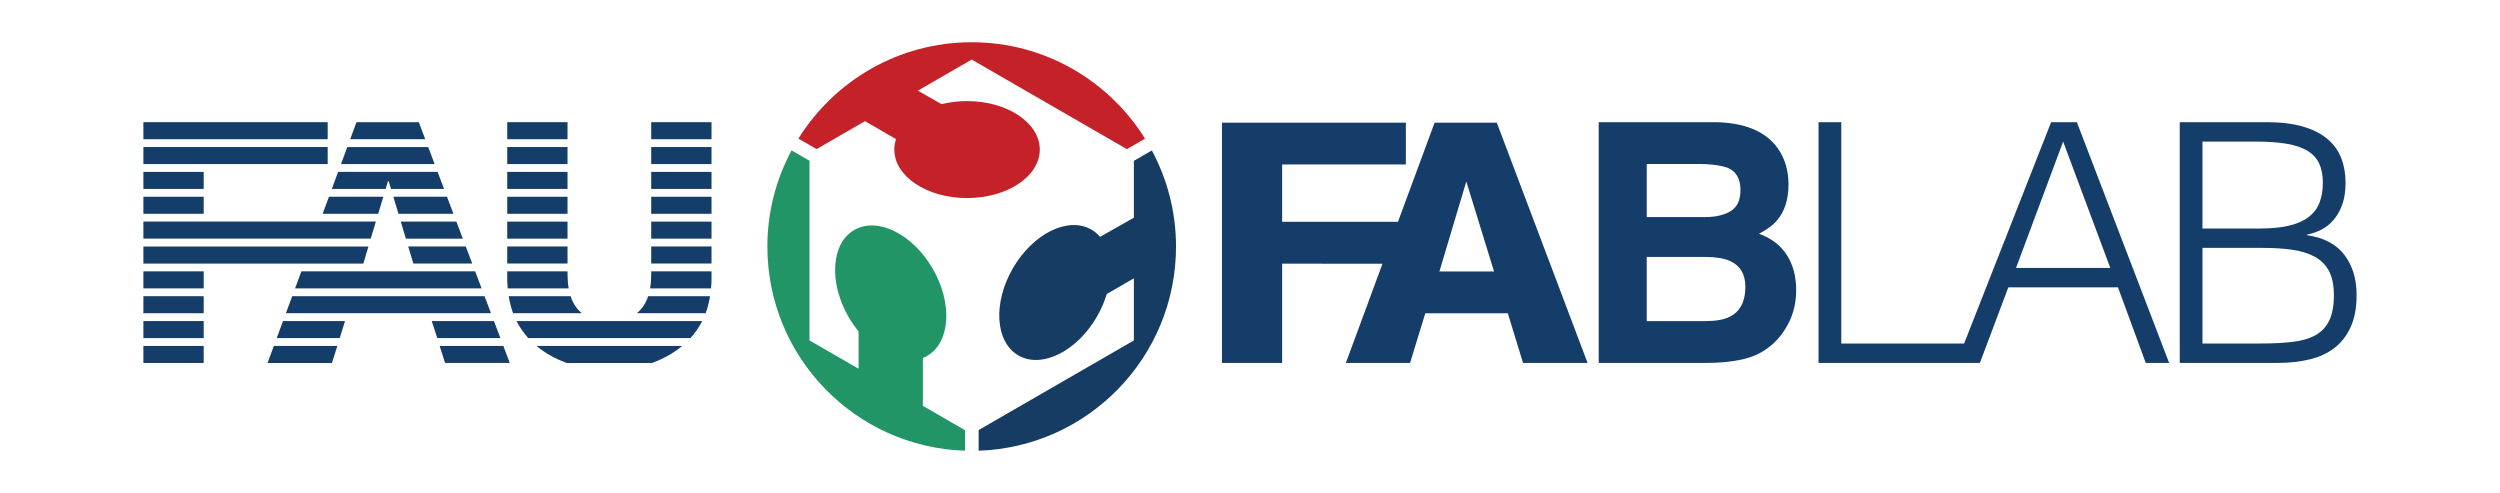
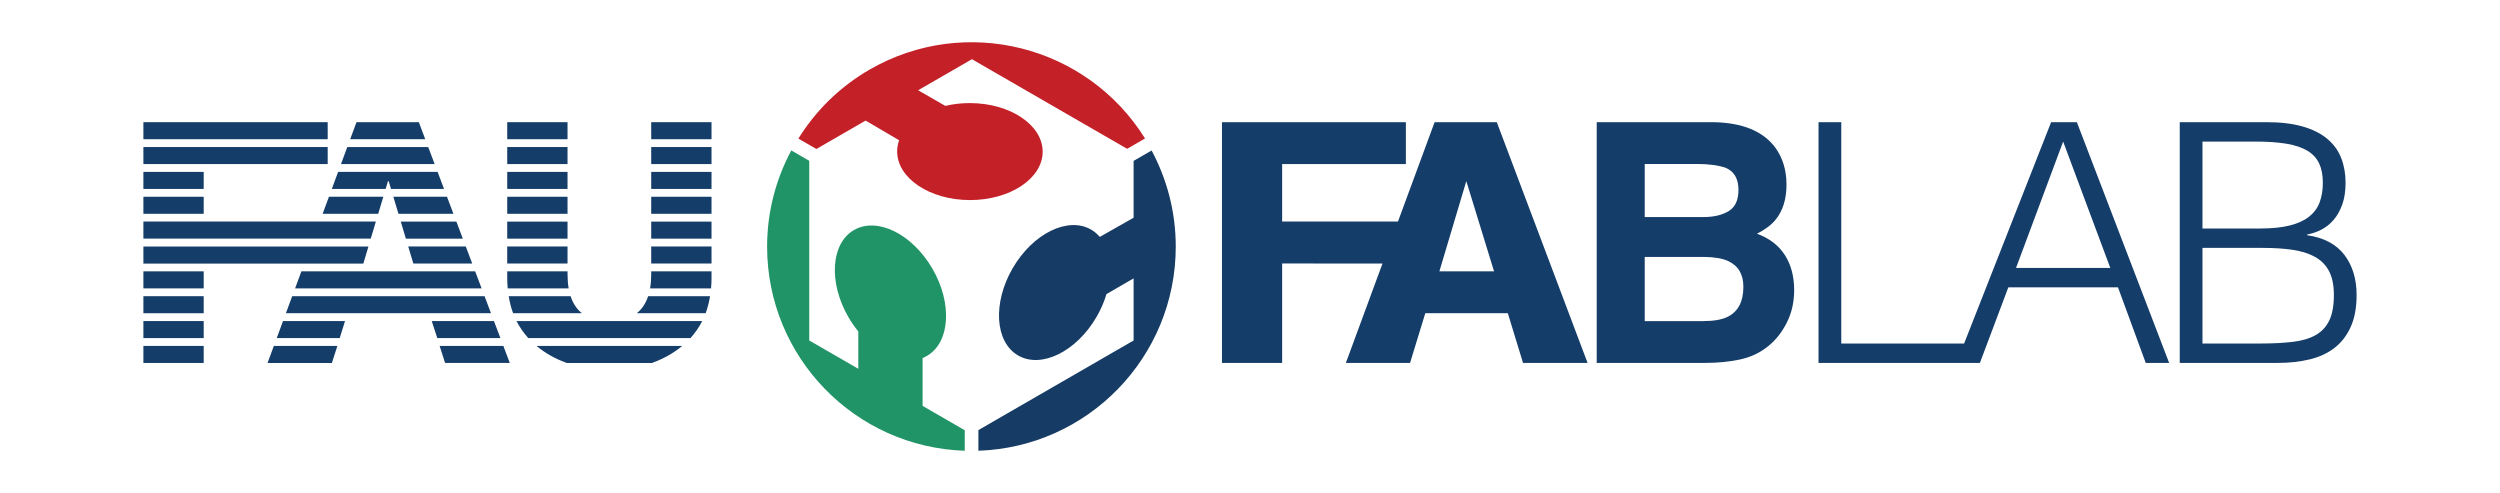
- <svg xmlns="http://www.w3.org/2000/svg" version="1.0" id="Layer_1" x="0px" y="0px" width="710" height="140" viewBox="0 0 710 140" enable-background="new 0 0 708.66 141.73" xml:space="preserve">
-   <defs id="defs62" />
-   <rect style="color:#000000;clip-rule:nonzero;display:inline;overflow:visible;visibility:visible;opacity:1;isolation:auto;mix-blend-mode:normal;color-interpolation:sRGB;color-interpolation-filters:linearRGB;solid-color:#000000;solid-opacity:1;fill:#ffffff;fill-opacity:1;fill-rule:nonzero;stroke:none;stroke-width:4.428;stroke-linecap:butt;stroke-linejoin:miter;stroke-miterlimit:4;stroke-dasharray:none;stroke-dashoffset:0;stroke-opacity:1;color-rendering:auto;image-rendering:auto;shape-rendering:auto;text-rendering:auto;enable-background:accumulate" id="rect4526" width="710" height="140" x="0" y="0" />
-   <path d="m 562.293,103.067 8.07,-21.46 h 31.146 l 7.881,21.46 h 6.646 l -26.208,-68.368 h -7.311 l -24.709,62.861 h -34.886 v -62.861 h -6.458 v 68.368 z m 10.254,-26.969 13.388,-35.891 13.39,35.891 z" id="path2" style="fill:#143d69" />
-   <path id="path2538_2_" d="m 193.749,98.243 h -41.382 c 2.543,2.131 5.485,3.729 8.602,4.84 h 24.156 c 3.127,-1.112 6.075,-2.709 8.624,-4.84" style="fill:#143d69" />
-   <path id="path2582_2_" d="m 144.055,39.538 h 17.124 v -4.84 h -17.124 z" style="fill:#143d69" />
-   <path id="path2584_2_" d="m 144.055,46.596 h 17.124 v -4.838 h -17.124 z" style="fill:#143d69" />
-   <path id="path2586_2_" d="m 144.055,53.657 h 17.124 v -4.838 h -17.124 z" style="fill:#143d69" />
-   <path id="path2588_2_" d="m 144.055,60.718 h 17.124 v -4.838 h -17.124 z" style="fill:#143d69" />
-   <path id="path2590_2_" d="m 144.055,67.778 h 17.124 v -4.838 h -17.124 z" style="fill:#143d69" />
-   <path id="path2592_2_" d="m 144.055,74.838 h 17.124 v -4.838 h -17.124 z" style="fill:#143d69" />
-   <path id="path2594_2_" d="m 144.193,81.9 h 17.308 c -0.217,-1.252 -0.32,-2.592 -0.32,-4 v -0.838 h -17.125 v 2.279 c -0.001,0.889 0.066,1.723 0.137,2.559" style="fill:#143d69" />
-   <path id="path2596_2_" d="m 145.723,88.957 h 19.531 c -1.521,-1.215 -2.555,-2.87 -3.2,-4.837 h -17.58 c 0.281,1.724 0.686,3.349 1.249,4.837" style="fill:#143d69" />
-   <path id="path2598_2_" d="m 199.429,91.181 h -52.736 c 0.92,1.809 2.054,3.412 3.345,4.838 h 46.048 c 1.289,-1.426 2.427,-3.029 3.343,-4.838" style="fill:#143d69" />
-   <path id="path2600_2_" d="M 201.654,84.118 H 184.07 c -0.648,1.969 -1.69,3.622 -3.219,4.839 h 19.55 c 0.564,-1.488 0.969,-3.113 1.253,-4.839" style="fill:#143d69" />
-   <path id="path2602_2_" d="m 184.945,39.538 h 17.125 v -4.84 h -17.125 z" style="fill:#143d69" />
-   <path id="path2604_2_" d="m 184.945,46.596 h 17.125 v -4.838 h -17.125 z" style="fill:#143d69" />
-   <path id="path2606_2_" d="m 184.945,53.657 h 17.125 v -4.838 h -17.125 z" style="fill:#143d69" />
-   <path id="path2608_2_" d="m 184.945,60.718 h 17.125 v -4.838 h -17.125 z" style="fill:#143d69" />
-   <path id="path2610_2_" d="m 184.945,67.778 h 17.125 v -4.838 h -17.125 z" style="fill:#143d69" />
-   <path id="path2612_2_" d="m 184.945,74.838 h 17.125 v -4.838 h -17.125 z" style="fill:#143d69" />
-   <path id="path2614_2_" d="m 202.071,79.341 v -2.279 h -17.126 v 0.84 c 0,1.406 -0.104,2.744 -0.32,3.998 h 17.308 c 0.07,-0.834 0.138,-1.67 0.138,-2.559" style="fill:#143d69" />
-   <path id="path2540_2_" d="m 78.591,96.019 h 17.936 l 0.029,-0.088 h -0.051 l 1.485,-4.752 H 80.378 l -1.787,4.84" style="fill:#143d69" />
-   <path id="path2542_2_" d="m 77.769,98.243 -1.785,4.84 h 18.272 l 1.557,-4.84 H 77.769" style="fill:#143d69" />
-   <path id="path2544_2_" d="m 40.724,103.082 h 17.125 v -4.84 H 40.724 Z" style="fill:#143d69" />
-   <path id="path2546_2_" d="m 40.724,96.019 h 17.125 v -4.838 H 40.724 Z" style="fill:#143d69" />
-   <path id="path2548_2_" d="m 40.724,88.957 h 17.125 v -4.837 H 40.724 Z" style="fill:#143d69" />
-   <path id="path2550_2_" d="m 40.724,81.9 h 17.125 v -4.838 H 40.724 Z" style="fill:#143d69" />
-   <path id="path2552_2_" d="m 40.724,60.718 h 17.125 v -4.838 H 40.724 Z" style="fill:#143d69" />
-   <path id="path2554_2_" d="m 40.724,53.657 h 17.125 v -4.838 H 40.724 Z" style="fill:#143d69" />
-   <path id="path2556_2_" d="m 40.724,39.538 h 52.339 v -4.84 H 40.724 Z" style="fill:#143d69" />
-   <path id="path2558_2_" d="m 40.724,46.596 h 52.339 v -4.838 H 40.724 Z" style="fill:#143d69" />
-   <path id="path2560_2_" d="M 108.862,55.88 H 93.418 l -1.788,4.838 h 15.781 l 1.451,-4.838" style="fill:#143d69" />
-   <path id="path2562_2_" d="m 99.454,39.538 h 21.318 l -1.828,-4.84 h -17.702 l -1.788,4.84" style="fill:#143d69" />
-   <path id="path2564_2_" d="m 96.846,46.596 h 26.594 l -1.829,-4.838 H 98.632 l -1.786,4.838" style="fill:#143d69" />
-   <path id="path2566_2_" d="m 111.044,53.657 h 15.063 l -1.828,-4.838 H 96.025 l -1.787,4.838 h 15.288 l 0.663,-2.217 h 0.191 l 0.664,2.217" style="fill:#143d69" />
-   <path id="path2568_2_" d="m 113.159,60.718 h 15.615 l -1.827,-4.838 h -15.236 l 1.448,4.838" style="fill:#143d69" />
-   <path id="path2570_2_" d="m 115.271,67.778 h 16.171 l -1.827,-4.838 h -15.79 l 1.446,4.838" style="fill:#143d69" />
-   <path id="path2572_2_" d="m 117.385,74.838 h 16.725 l -1.829,-4.84 h -16.346 l 1.45,4.84" style="fill:#143d69" />
-   <path id="path2574_2_" d="m 83.806,81.9 h 52.97 l -1.828,-4.838 H 85.594 l -1.788,4.838" style="fill:#143d69" />
-   <path id="path2576_2_" d="m 81.199,88.957 h 58.245 l -1.829,-4.837 h -54.63 l -1.786,4.837" style="fill:#143d69" />
-   <path id="path2578_2_" d="m 124.191,96.019 h 17.923 l -1.83,-4.838 h -17.672 l 1.579,4.838" style="fill:#143d69" />
-   <path id="path2580_2_" d="m 144.779,103.082 -1.827,-4.84 h -18.098 l 1.555,4.84 h 18.37" style="fill:#143d69" />
-   <path id="path2616_2_" d="m 40.724,70.022 v 4.836 h 62.462 l 1.448,-4.836 h -63.91" style="fill:#143d69" />
-   <path id="path2618_2_" d="m 40.724,62.92 v 4.838 h 64.575 l 1.447,-4.838 H 40.724" style="fill:#143d69" />
-   <g id="g49" transform="translate(0.568,-1.3935)">
-     <g id="g47">
-       <path d="m 504.226,43.373 c 2.091,2.908 3.139,6.386 3.139,10.436 0,4.177 -1.057,7.531 -3.167,10.066 -1.179,1.423 -2.918,2.721 -5.214,3.896 3.488,1.269 6.121,3.278 7.897,6.03 1.775,2.752 2.663,6.092 2.663,10.02 0,4.05 -1.014,7.683 -3.044,10.898 -1.291,2.134 -2.906,3.927 -4.842,5.381 -2.184,1.67 -4.758,2.813 -7.724,3.434 -2.969,0.617 -6.188,0.926 -9.662,0.926 H 453.467 V 36.092 h 33.039 c 8.338,0.124 14.245,2.551 17.72,7.281 z m -37.122,4.591 v 15.075 h 16.617 c 2.968,0 5.378,-0.563 7.229,-1.691 1.851,-1.128 2.776,-3.132 2.776,-6.007 0,-3.185 -1.224,-5.289 -3.672,-6.309 -2.111,-0.711 -4.805,-1.068 -8.079,-1.068 z m 0,26.394 v 18.228 h 16.6 c 2.963,0 5.271,-0.401 6.922,-1.206 2.995,-1.483 4.494,-4.328 4.494,-8.534 0,-3.555 -1.453,-5.999 -4.355,-7.328 -1.622,-0.742 -3.898,-1.128 -6.832,-1.159 h -16.829 z" id="path45" style="fill:#143d69" />
-     </g>
+ <svg xmlns="http://www.w3.org/2000/svg" version="1.0" width="710" height="140">
+   <rect y="0" x="0" height="140" width="710" style="color:#000;fill:#fff" />
+   <g>
+     <path d="m 193.749,98.243 h -41.382 c 2.543,2.131 5.485,3.729 8.602,4.84 h 24.156 c 3.127,-1.112 6.075,-2.709 8.624,-4.84" style="fill:#143d69" />
+     <path d="m 144.055,39.538 h 17.124 v -4.84 h -17.124 z" style="fill:#143d69" />
+     <path d="m 144.055,46.596 h 17.124 v -4.838 h -17.124 z" style="fill:#143d69" />
+     <path d="m 144.055,53.657 h 17.124 v -4.838 h -17.124 z" style="fill:#143d69" />
+     <path d="m 144.055,60.718 h 17.124 v -4.838 h -17.124 z" style="fill:#143d69" />
+     <path d="m 144.055,67.778 h 17.124 v -4.838 h -17.124 z" style="fill:#143d69" />
+     <path d="m 144.055,74.838 h 17.124 v -4.838 h -17.124 z" style="fill:#143d69" />
+     <path d="m 144.193,81.9 h 17.308 c -0.217,-1.252 -0.32,-2.592 -0.32,-4 v -0.838 h -17.125 v 2.279 c -0.001,0.889 0.066,1.723 0.137,2.559" style="fill:#143d69" />
+     <path d="m 145.723,88.957 h 19.531 c -1.521,-1.215 -2.555,-2.87 -3.2,-4.837 h -17.58 c 0.281,1.724 0.686,3.349 1.249,4.837" style="fill:#143d69" />
+     <path d="m 199.429,91.181 h -52.736 c 0.92,1.809 2.054,3.412 3.345,4.838 h 46.048 c 1.289,-1.426 2.427,-3.029 3.343,-4.838" style="fill:#143d69" />
+     <path d="M 201.654,84.118 H 184.07 c -0.648,1.969 -1.69,3.622 -3.219,4.839 h 19.55 c 0.564,-1.488 0.969,-3.113 1.253,-4.839" style="fill:#143d69" />
+     <path d="m 184.945,39.538 h 17.125 v -4.84 h -17.125 z" style="fill:#143d69" />
+     <path d="m 184.945,46.596 h 17.125 v -4.838 h -17.125 z" style="fill:#143d69" />
+     <path d="m 184.945,53.657 h 17.125 v -4.838 h -17.125 z" style="fill:#143d69" />
+     <path d="m 184.945,60.718 h 17.125 v -4.838 h -17.125 z" style="fill:#143d69" />
+     <path d="m 184.945,67.778 h 17.125 v -4.838 h -17.125 z" style="fill:#143d69" />
+     <path d="m 184.945,74.838 h 17.125 v -4.838 h -17.125 z" style="fill:#143d69" />
+     <path d="m 202.071,79.341 v -2.279 h -17.126 v 0.84 c 0,1.406 -0.104,2.744 -0.32,3.998 h 17.308 c 0.07,-0.834 0.138,-1.67 0.138,-2.559" style="fill:#143d69" />
+     <path d="m 78.591,96.019 h 17.936 l 0.029,-0.088 h -0.051 l 1.485,-4.752 H 80.378 l -1.787,4.84" style="fill:#143d69" />
+     <path d="m 77.769,98.243 -1.785,4.84 h 18.272 l 1.557,-4.84 H 77.769" style="fill:#143d69" />
+     <path d="m 40.724,103.082 h 17.125 v -4.84 H 40.724 Z" style="fill:#143d69" />
+     <path d="m 40.724,96.019 h 17.125 v -4.838 H 40.724 Z" style="fill:#143d69" />
+     <path d="m 40.724,88.957 h 17.125 v -4.837 H 40.724 Z" style="fill:#143d69" />
+     <path d="m 40.724,81.9 h 17.125 v -4.838 H 40.724 Z" style="fill:#143d69" />
+     <path d="m 40.724,60.718 h 17.125 v -4.838 H 40.724 Z" style="fill:#143d69" />
+     <path d="m 40.724,53.657 h 17.125 v -4.838 H 40.724 Z" style="fill:#143d69" />
+     <path d="m 40.724,39.538 h 52.339 v -4.84 H 40.724 Z" style="fill:#143d69" />
+     <path d="m 40.724,46.596 h 52.339 v -4.838 H 40.724 Z" style="fill:#143d69" />
+     <path d="M 108.862,55.88 H 93.418 l -1.788,4.838 h 15.781 l 1.451,-4.838" style="fill:#143d69" />
+     <path d="m 99.454,39.538 h 21.318 l -1.828,-4.84 h -17.702 l -1.788,4.84" style="fill:#143d69" />
+     <path d="m 96.846,46.596 h 26.594 l -1.829,-4.838 H 98.632 l -1.786,4.838" style="fill:#143d69" />
+     <path d="m 111.044,53.657 h 15.063 l -1.828,-4.838 H 96.025 l -1.787,4.838 h 15.288 l 0.663,-2.217 h 0.191 l 0.664,2.217" style="fill:#143d69" />
+     <path d="m 113.159,60.718 h 15.615 l -1.827,-4.838 h -15.236 l 1.448,4.838" style="fill:#143d69" />
+     <path d="m 115.271,67.778 h 16.171 l -1.827,-4.838 h -15.79 l 1.446,4.838" style="fill:#143d69" />
+     <path d="m 117.385,74.838 h 16.725 l -1.829,-4.84 h -16.346 l 1.45,4.84" style="fill:#143d69" />
+     <path d="m 83.806,81.9 h 52.97 l -1.828,-4.838 H 85.594 l -1.788,4.838" style="fill:#143d69" />
+     <path d="m 81.199,88.957 h 58.245 l -1.829,-4.837 h -54.63 l -1.786,4.837" style="fill:#143d69" />
+     <path d="m 124.191,96.019 h 17.923 l -1.83,-4.838 h -17.672 l 1.579,4.838" style="fill:#143d69" />
+     <path d="m 144.779,103.082 -1.827,-4.84 h -18.098 l 1.555,4.84 h 18.37" style="fill:#143d69" />
+     <path d="m 40.724,70.022 v 4.836 h 62.462 l 1.448,-4.836 h -63.91" style="fill:#143d69" />
+     <path d="m 40.724,62.92 v 4.838 h 64.575 l 1.447,-4.838 H 40.724" style="fill:#143d69" />
  </g>
-   <path d="m 425.09,34.833 h -17.663 l -10.402,28.16 h -32.896 v -16.289 h 35.138 V 34.833 H 347.04 v 68.235 h 17.089 v -28.183 l 28.5,0.014 -10.404,28.169 h 18.232 l 4.326,-14.095 h 23.437 l 4.32,14.095 h 18.329 z m -16.305,42.272 7.648,-25.568 7.874,25.568 z" id="path51" style="fill:#143d69" />
-   <path d="m 619.047,103.067 v -68.368 h 24.688 c 3.987,0 7.405,0.414 10.254,1.235 2.85,0.823 5.176,1.994 6.979,3.513 1.805,1.519 3.117,3.338 3.94,5.46 0.822,2.121 1.234,4.448 1.234,6.979 0,2.408 -0.316,4.48 -0.949,6.221 -0.633,1.741 -1.458,3.196 -2.468,4.366 -1.014,1.172 -2.17,2.09 -3.468,2.754 -1.297,0.665 -2.644,1.124 -4.034,1.376 v 0.19 c 4.747,0.698 8.275,2.564 10.588,5.603 2.309,3.039 3.465,6.836 3.465,11.395 0,3.544 -0.555,6.552 -1.662,9.021 -1.107,2.468 -2.645,4.462 -4.604,5.981 -1.963,1.519 -4.321,2.611 -7.075,3.275 -2.753,0.667 -5.744,0.998 -8.973,0.998 h -27.915 z m 6.456,-38.171 h 16.332 c 3.354,0 6.173,-0.286 8.451,-0.856 2.279,-0.569 4.115,-1.408 5.508,-2.516 1.392,-1.107 2.389,-2.468 2.99,-4.083 0.602,-1.613 0.902,-3.464 0.902,-5.554 0,-2.15 -0.348,-3.972 -1.044,-5.46 -0.698,-1.486 -1.804,-2.689 -3.324,-3.607 -1.52,-0.917 -3.498,-1.582 -5.935,-1.996 -2.438,-0.412 -5.429,-0.616 -8.972,-0.616 h -14.909 v 24.688 z m 0,32.662 h 16.428 c 3.544,0 6.63,-0.157 9.257,-0.475 2.626,-0.315 4.796,-0.965 6.505,-1.945 1.71,-0.981 2.99,-2.374 3.847,-4.178 0.854,-1.806 1.281,-4.193 1.281,-7.169 0,-2.849 -0.476,-5.145 -1.426,-6.886 -0.948,-1.738 -2.31,-3.086 -4.081,-4.034 -1.773,-0.951 -3.894,-1.598 -6.362,-1.947 -2.469,-0.347 -5.223,-0.521 -8.262,-0.521 h -17.187 z" id="path53" style="fill:#143d69" />
-   <g id="g2483" transform="translate(0.568,-1.3935)">
-     <path id="path38" d="m 273.497,123.569 -11.973,-6.911 v -13.604 c 0.428,-0.172 0.843,-0.367 1.247,-0.604 6.574,-3.822 7.264,-14.914 1.533,-24.781 -5.729,-9.863 -15.707,-14.766 -22.284,-10.947 -6.579,3.818 -7.266,14.916 -1.535,24.782 0.844,1.451 1.779,2.79 2.78,4.013 v 10.604 l -13.93,-8.042 v -51.03 l -5.102,-2.945 c -4.358,8.146 -6.868,17.429 -6.868,27.312 0,31.408 24.962,56.975 56.13,57.981 v -5.828 z" style="fill:#229567" />
-     <path id="path40" d="m 326.563,44.122 -5.112,2.954 v 16.14 l -9.602,5.447 c -0.7,-0.815 -1.513,-1.515 -2.455,-2.062 -6.577,-3.82 -16.557,1.083 -22.287,10.945 -5.727,9.868 -5.044,20.961 1.531,24.783 6.58,3.818 16.556,-1.082 22.287,-10.948 1.238,-2.131 2.176,-4.318 2.818,-6.48 l 7.707,-4.463 v 17.641 l -44.082,25.45 v 5.865 c 31.134,-1.043 56.052,-26.595 56.052,-57.979 0.002,-9.877 -2.503,-19.155 -6.857,-27.293 z" style="fill:#163c64" />
-     <path id="path42" d="m 231.346,43.736 13.746,-7.935 8.809,5.102 c -0.315,0.957 -0.483,1.95 -0.483,2.97 0,7.605 9.247,13.77 20.658,13.77 11.408,0 20.657,-6.165 20.657,-13.77 0,-7.609 -9.249,-13.771 -20.657,-13.771 -2.545,0 -4.983,0.307 -7.236,0.87 l -6.745,-3.833 15.303,-8.832 44.069,25.441 c 1.906,-1.101 3.643,-2.104 5.158,-2.979 C 314.38,24.344 296.187,13.39 275.398,13.39 c -20.782,0 -38.974,10.947 -49.222,27.364 1.555,0.896 3.288,1.894 5.17,2.982 z" style="fill:#c52128" />
+   <g>
+     <path d="m 562.293,103.067 8.07,-21.46 h 31.146 l 7.881,21.46 h 6.646 l -26.208,-68.368 h -7.311 l -24.709,62.861 h -34.886 v -62.861 h -6.458 v 68.368 z m 10.254,-26.969 13.388,-35.891 13.39,35.891 z" style="fill:#143d69" />
+     <path d="m 504.226,41.98 c 2.091,2.908 3.139,6.386 3.139,10.436 0,4.177 -1.057,7.531 -3.167,10.066 -1.179,1.423 -2.918,2.721 -5.214,3.896 3.488,1.269 6.121,3.278 7.897,6.03 1.775,2.752 2.663,6.092 2.663,10.02 0,4.05 -1.014,7.683 -3.044,10.898 -1.291,2.134 -2.906,3.927 -4.842,5.381 -2.184,1.67 -4.758,2.813 -7.724,3.434 -2.969,0.617 -6.188,0.926 -9.662,0.926 h -30.805 v -68.368 h 33.039 c 8.338,0.124 14.245,2.551 17.72,7.281 z m -37.122,4.591 v 15.075 h 16.617 c 2.968,0 5.378,-0.563 7.229,-1.691 1.851,-1.128 2.776,-3.132 2.776,-6.007 0,-3.185 -1.224,-5.289 -3.672,-6.309 -2.111,-0.711 -4.805,-1.068 -8.079,-1.068 z m 0,26.394 v 18.228 h 16.6 c 2.963,0 5.271,-0.401 6.922,-1.206 2.995,-1.483 4.494,-4.328 4.494,-8.534 0,-3.555 -1.453,-5.999 -4.355,-7.328 -1.622,-0.742 -3.898,-1.128 -6.832,-1.159 h -16.829 z" style="fill:#143d69" />
+     <path d="m 425.09,34.7 h -17.663 l -10.402,28.215 h -32.896 v -16.321 h 35.138 V 34.7 H 347.04 v 68.368 h 17.089 V 74.83 l 28.5,0.014 -10.404,28.224 h 18.232 l 4.326,-14.122 h 23.437 l 4.32,14.122 h 18.329 z m -16.305,42.354 7.648,-25.618 7.874,25.618 z" style="fill:#143d69" />
+     <path d="m 619.047,103.067 v -68.368 h 24.688 c 3.987,0 7.405,0.414 10.254,1.235 2.85,0.823 5.176,1.994 6.979,3.513 1.805,1.519 3.117,3.338 3.94,5.46 0.822,2.121 1.234,4.448 1.234,6.979 0,2.408 -0.316,4.48 -0.949,6.221 -0.633,1.741 -1.458,3.196 -2.468,4.366 -1.014,1.172 -2.17,2.09 -3.468,2.754 -1.297,0.665 -2.644,1.124 -4.034,1.376 v 0.19 c 4.747,0.698 8.275,2.564 10.588,5.603 2.309,3.039 3.465,6.836 3.465,11.395 0,3.544 -0.555,6.552 -1.662,9.021 -1.107,2.468 -2.645,4.462 -4.604,5.981 -1.963,1.519 -4.321,2.611 -7.075,3.275 -2.753,0.667 -5.744,0.998 -8.973,0.998 h -27.915 z m 6.456,-38.171 h 16.332 c 3.354,0 6.173,-0.286 8.451,-0.856 2.279,-0.569 4.115,-1.408 5.508,-2.516 1.392,-1.107 2.389,-2.468 2.99,-4.083 0.602,-1.613 0.902,-3.464 0.902,-5.554 0,-2.15 -0.348,-3.972 -1.044,-5.46 -0.698,-1.486 -1.804,-2.689 -3.324,-3.607 -1.52,-0.917 -3.498,-1.582 -5.935,-1.996 -2.438,-0.412 -5.429,-0.616 -8.972,-0.616 h -14.909 v 24.688 z m 0,32.662 h 16.428 c 3.544,0 6.63,-0.157 9.257,-0.475 2.626,-0.315 4.796,-0.965 6.505,-1.945 1.71,-0.981 2.99,-2.374 3.847,-4.178 0.854,-1.806 1.281,-4.193 1.281,-7.169 0,-2.849 -0.476,-5.145 -1.426,-6.886 -0.948,-1.738 -2.31,-3.086 -4.081,-4.034 -1.773,-0.951 -3.894,-1.598 -6.362,-1.947 -2.469,-0.347 -5.223,-0.521 -8.262,-0.521 h -17.187 z" style="fill:#143d69" />
+   </g>
+   <g>
+     <path style="fill:#209466;stroke:none" d="m 273.989,122.187 c 0,0 -11.972,-6.912 -11.972,-6.912 0,0 0,-13.604 0,-13.604 0.427,-0.172 0.842,-0.368 1.247,-0.605 6.574,-3.821 7.264,-14.913 1.533,-24.781 -5.73,-9.863 -15.707,-14.766 -22.284,-10.947 -6.579,3.818 -7.266,14.916 -1.535,24.782 0.844,1.45 1.779,2.79 2.78,4.013 0,0 0,10.604 0,10.604 0,0 -13.93,-8.042 -13.93,-8.042 0,0 0,-51.029 0,-51.029 0,0 -5.102,-2.945 -5.102,-2.945 -4.358,8.146 -6.868,17.429 -6.868,27.311 0,31.408 24.962,56.975 56.13,57.982 0,0 0,-5.827 0,-5.827 z" />
+     <path style="fill:#163b64;stroke:none" d="m 327.055,42.74 c 0,0 -5.112,2.953 -5.112,2.953 0,0 0,16.14 0,16.14 0,0 -9.601,5.447 -9.601,5.447 -0.7,-0.815 -1.513,-1.515 -2.454,-2.062 -6.577,-3.82 -16.557,1.083 -22.287,10.946 -5.727,9.868 -5.044,20.961 1.531,24.782 6.58,3.819 16.556,-1.081 22.287,-10.947 1.238,-2.132 2.176,-4.318 2.818,-6.481 0,0 7.707,-4.463 7.707,-4.463 0,0 0,17.641 0,17.641 0,0 -44.081,25.45 -44.081,25.45 0,0 0,5.865 0,5.865 31.134,-1.043 56.052,-26.595 56.052,-57.979 0,-9.877 -2.505,-19.154 -6.859,-27.293 z" />
+     <path style="fill:#c42028;stroke:none" d="m 226.744,39.361 c 0,0 5.114,2.951 5.114,2.951 0,0 13.978,-8.07 13.978,-8.07 0,0 9.518,5.592 9.518,5.592 -0.356,1.013 -0.555,2.068 -0.559,3.157 -0.019,7.606 9.216,13.797 20.623,13.828 11.409,0.026 20.675,-6.112 20.697,-13.717 0.017,-7.608 -9.214,-13.797 -20.624,-13.827 -2.465,-0.006 -4.828,0.275 -7.022,0.8 0,0 -7.719,-4.443 -7.719,-4.443 0,0 15.278,-8.821 15.278,-8.821 0,0 44.081,25.451 44.081,25.451 0,0 5.08,-2.933 5.08,-2.933 C 308.718,12.886 274.13,4.083 246.951,19.774 238.398,24.713 231.615,31.521 226.744,39.361 Z" />
  </g>
</svg>
